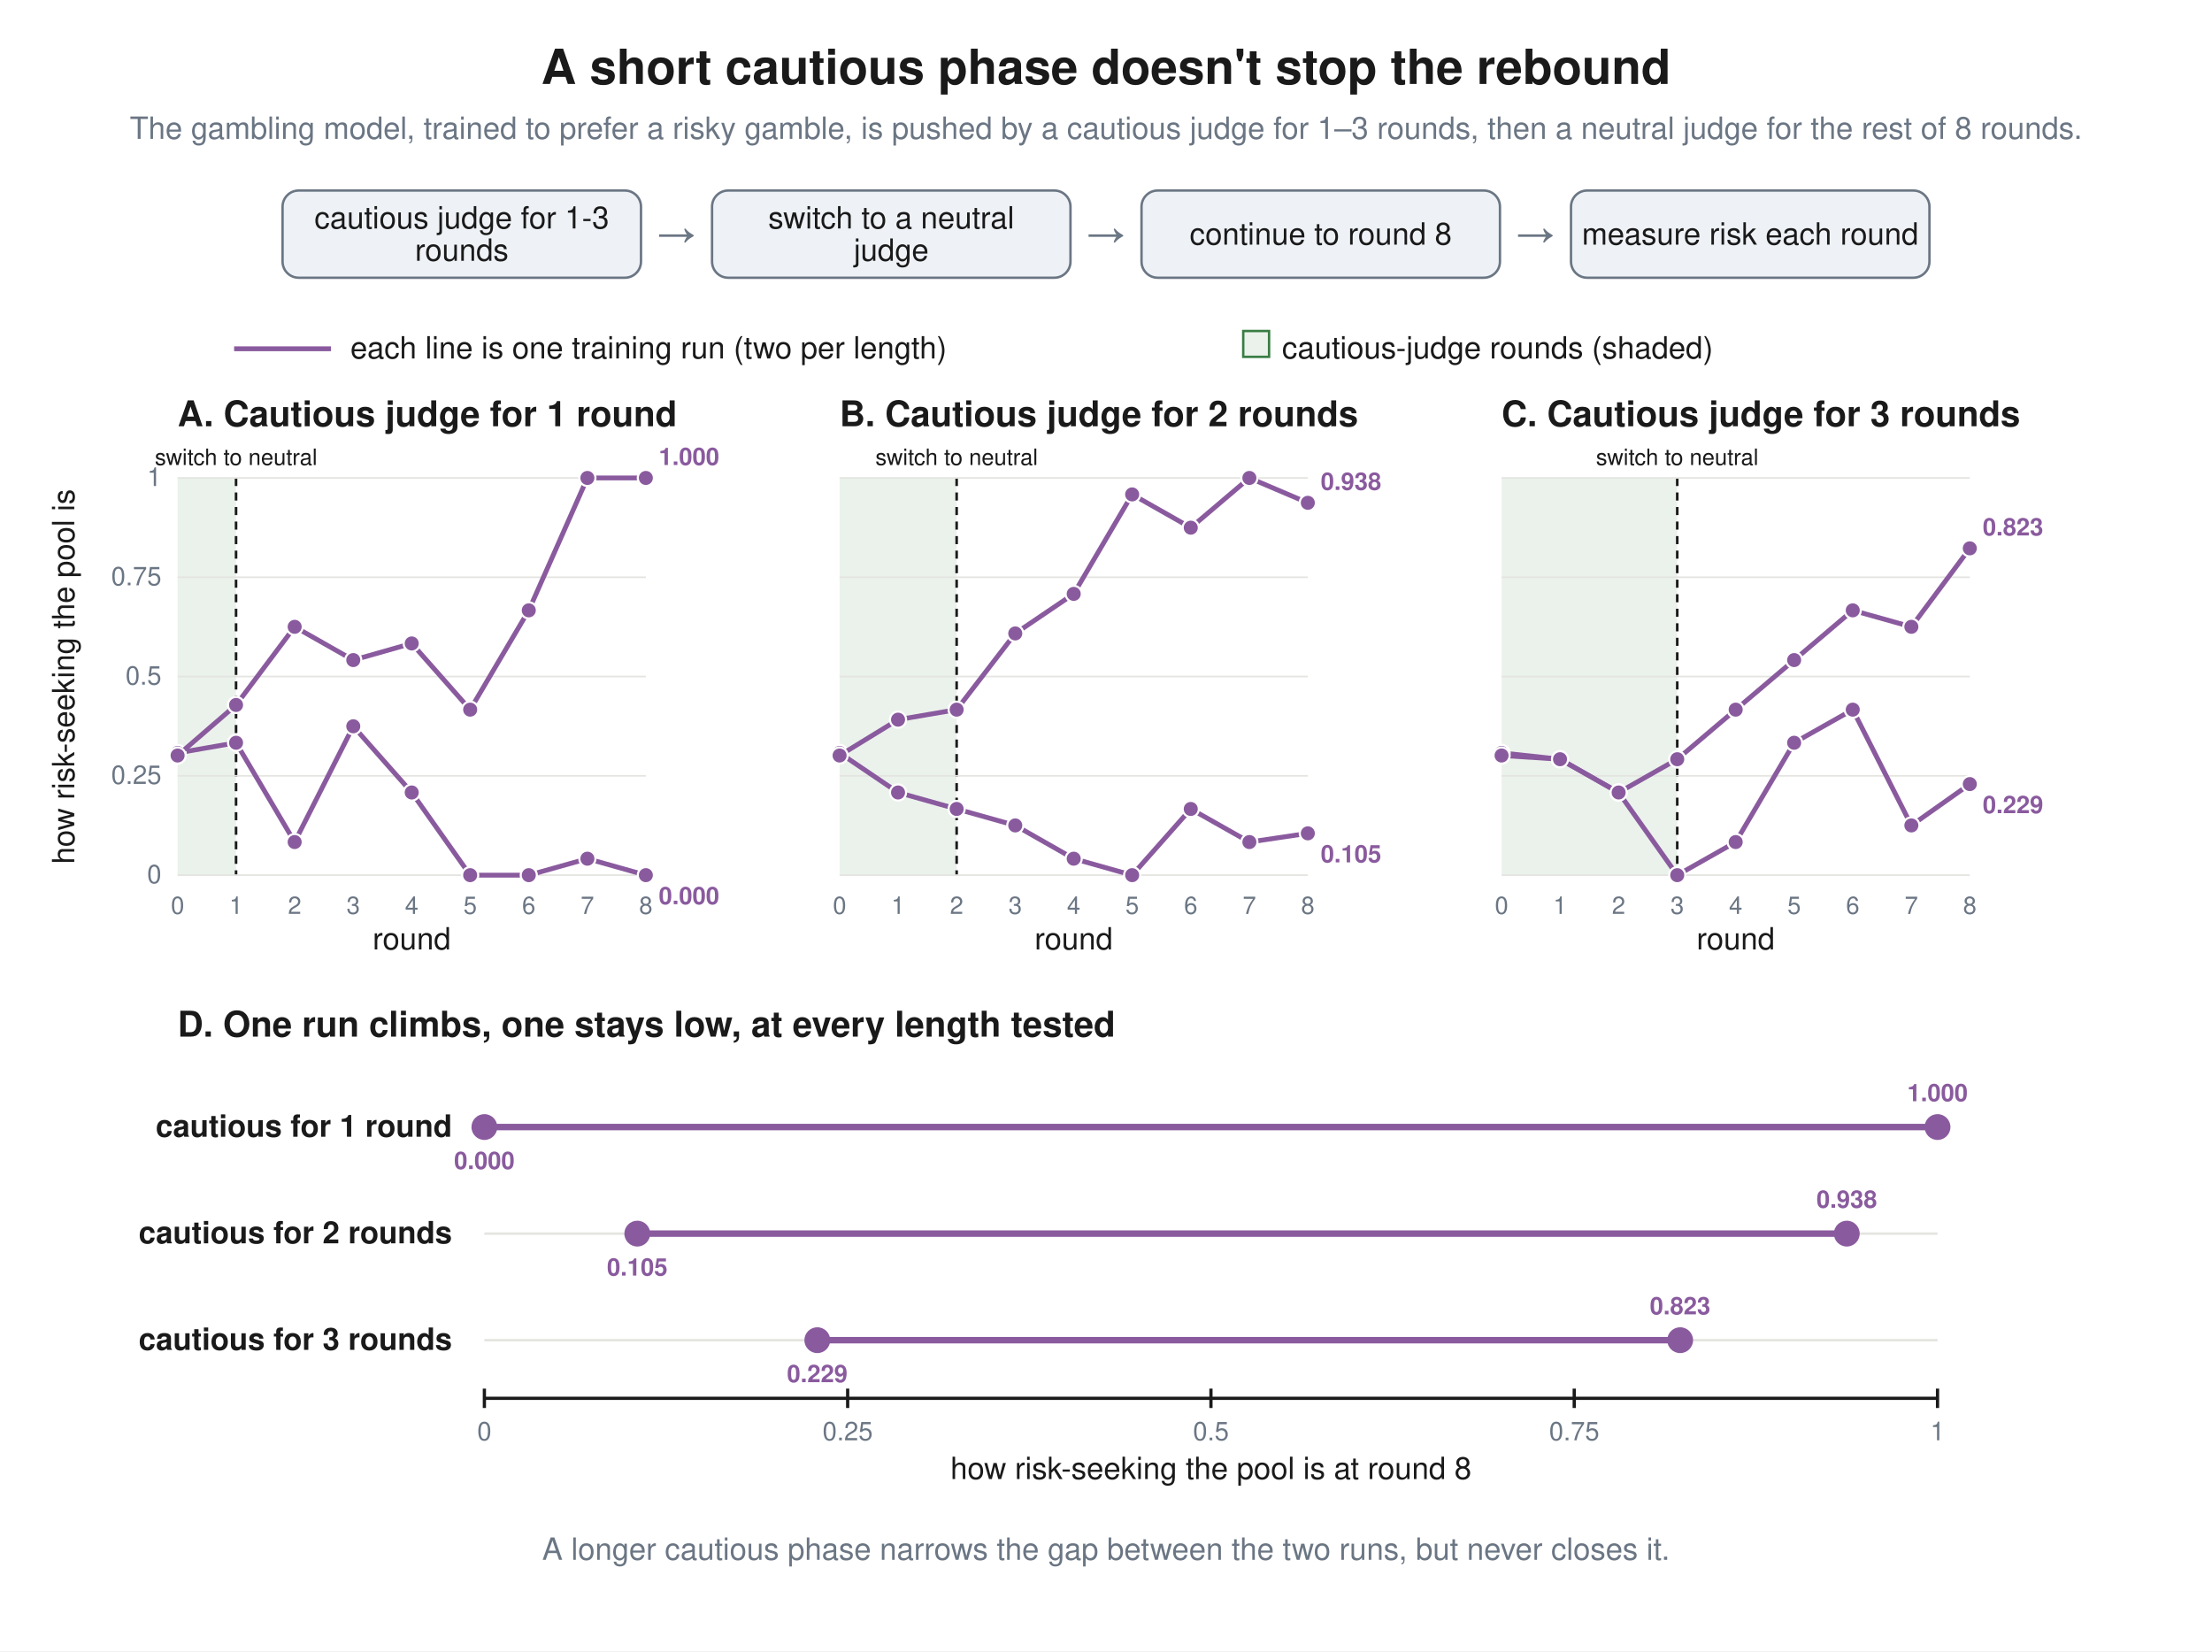
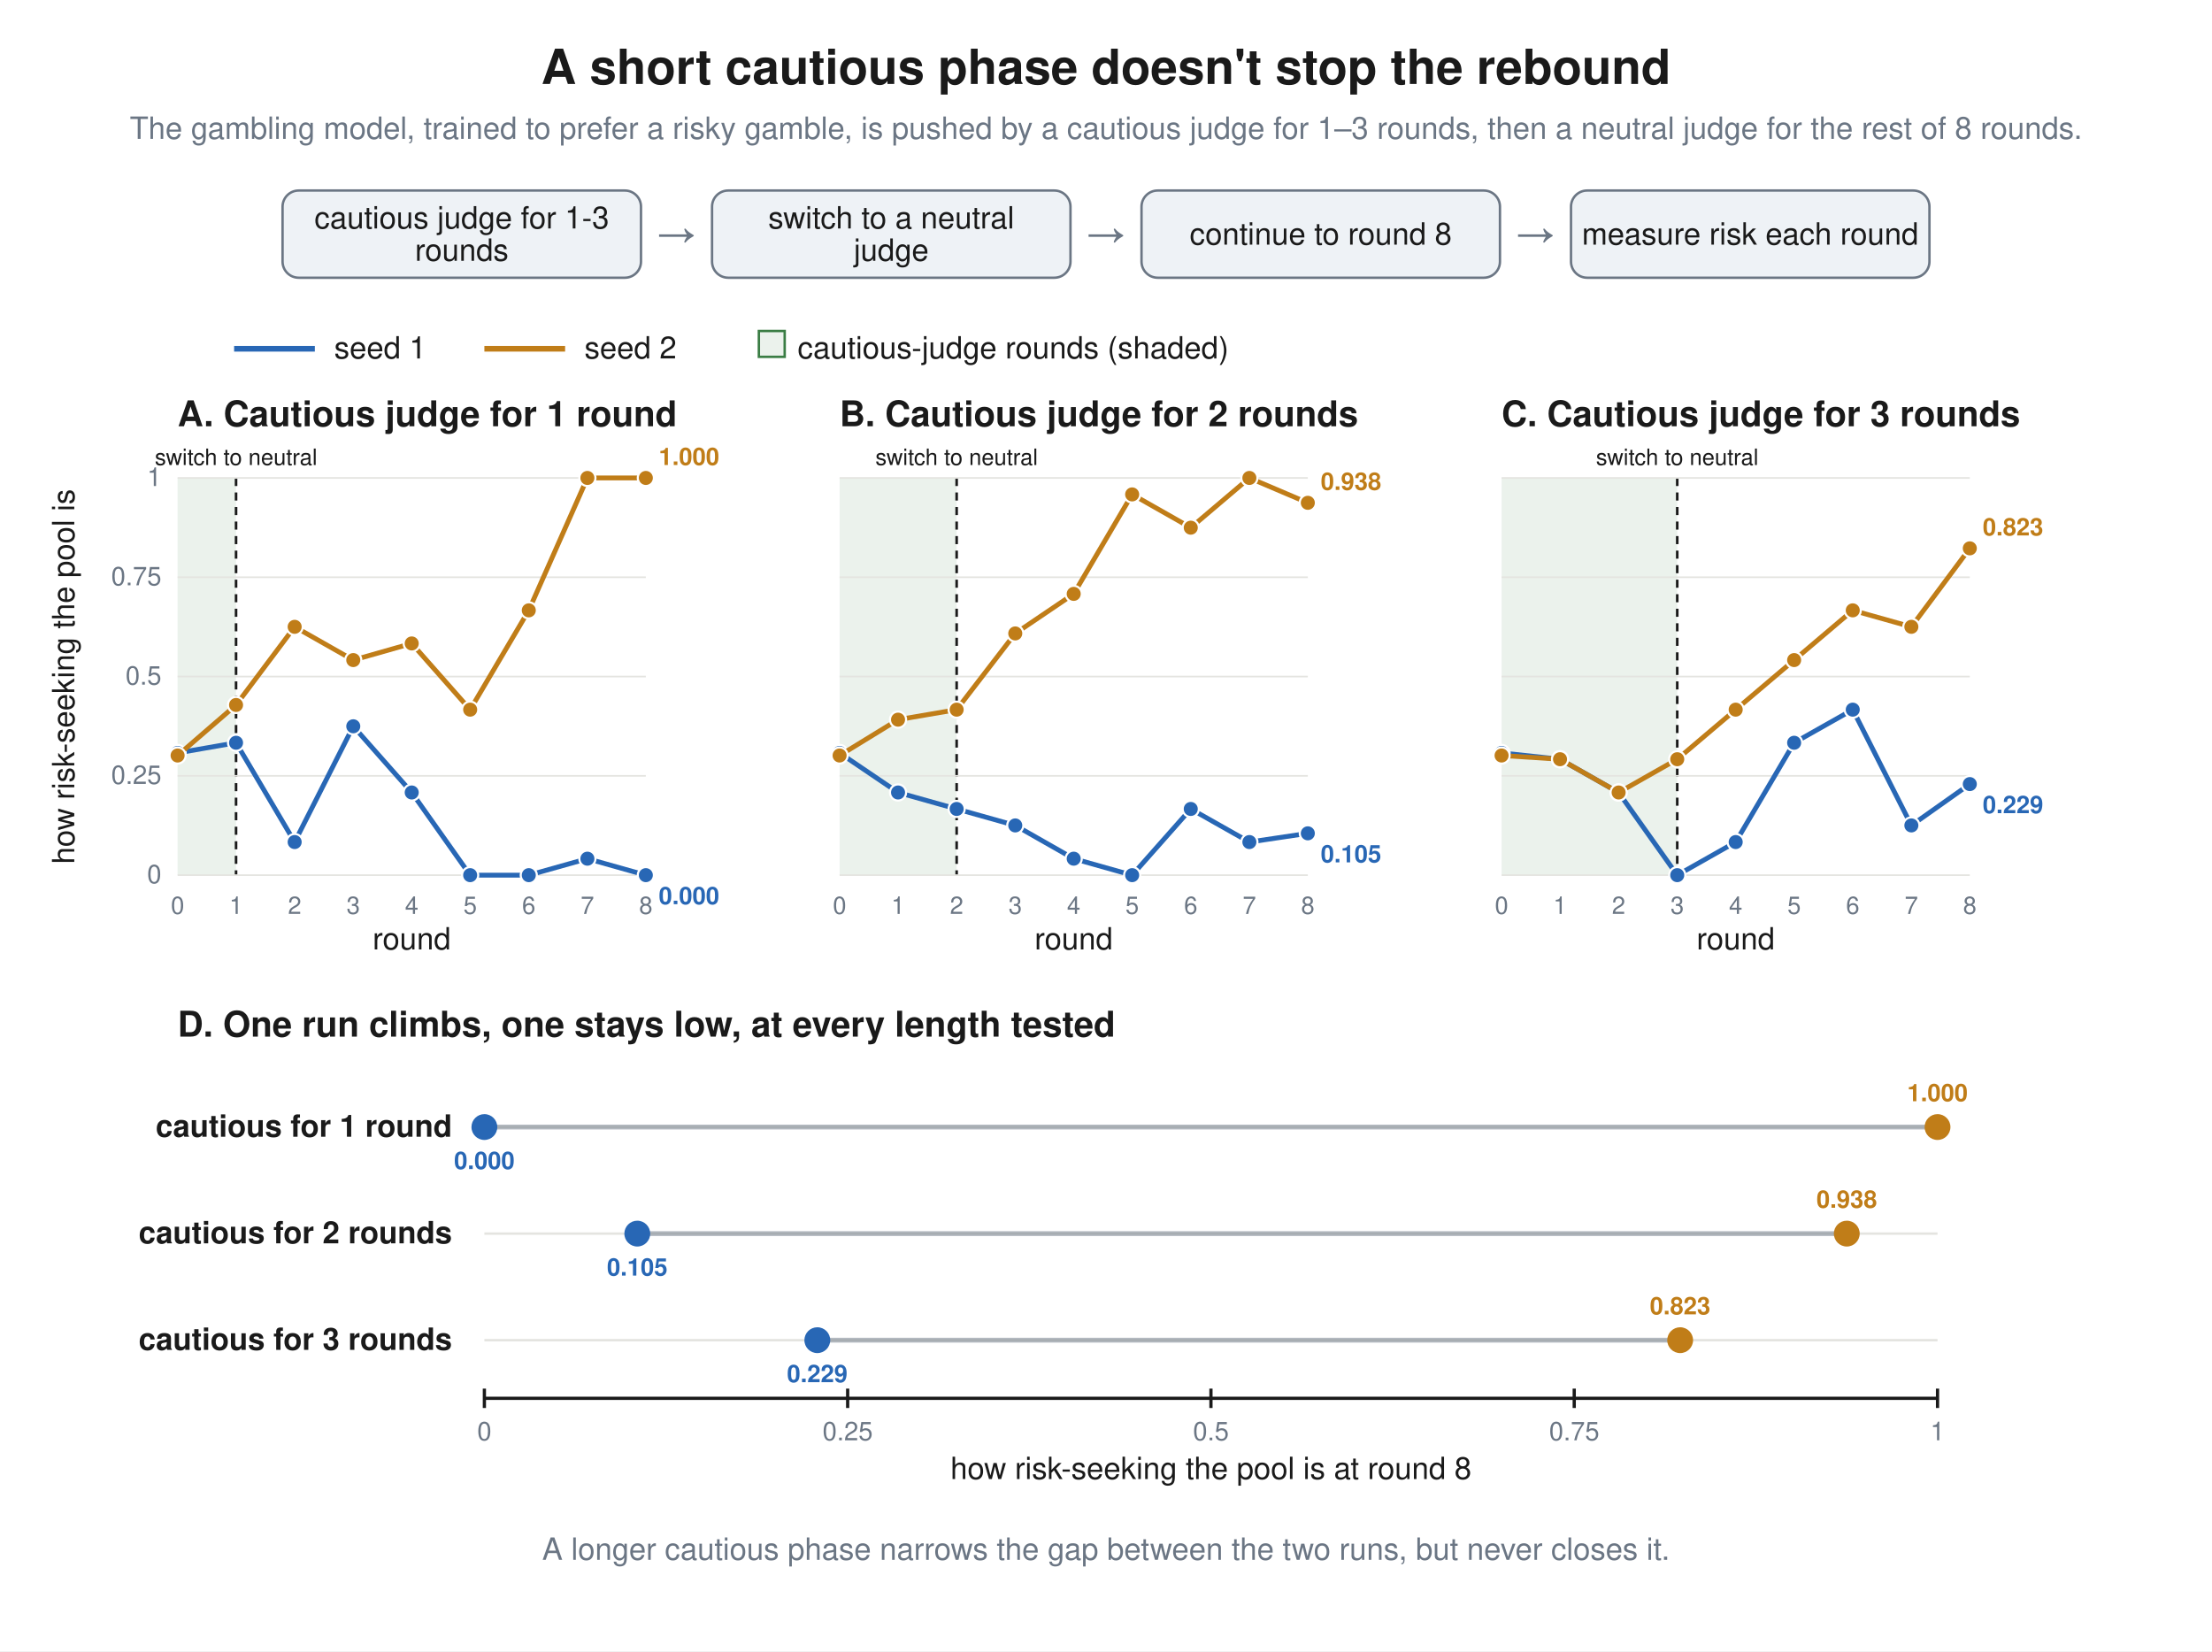
<svg xmlns="http://www.w3.org/2000/svg" viewBox="0 0 1370 1022.6" font-family="Helvetica, Arial, sans-serif">
  <rect width="1370" height="1022.6" fill="white" />
  <text x="685.0" y="52" text-anchor="middle" font-family="Helvetica, Arial, sans-serif" font-size="30" font-weight="bold" fill="#1a1a1a">A short cautious phase doesn't stop the rebound</text>
  <text x="685.0" y="86" text-anchor="middle" font-family="Helvetica, Arial, sans-serif" font-size="19" font-weight="normal" fill="#6b7684">The gambling model, trained to prefer a risky gamble, is pushed by a cautious judge for 1–3 rounds, then a neutral judge for the rest of 8 rounds.</text>
  <rect x="175.0" y="118" width="222" height="54" rx="10" fill="#eef2f6" stroke="#6b7684" stroke-width="1.5" />
  <text x="286.0" y="141.5" text-anchor="middle" font-family="Helvetica, Arial, sans-serif" font-size="19" font-weight="normal" fill="#1a1a1a">cautious judge for 1-3</text>
  <text x="286.0" y="161.5" text-anchor="middle" font-family="Helvetica, Arial, sans-serif" font-size="19" font-weight="normal" fill="#1a1a1a">rounds</text>
  <text x="419.0" y="154.0" text-anchor="middle" font-size="26" fill="#6b7684" font-family="Helvetica, Arial, sans-serif">→</text>
  <rect x="441.0" y="118" width="222" height="54" rx="10" fill="#eef2f6" stroke="#6b7684" stroke-width="1.5" />
  <text x="552.0" y="141.5" text-anchor="middle" font-family="Helvetica, Arial, sans-serif" font-size="19" font-weight="normal" fill="#1a1a1a">switch to a neutral</text>
  <text x="552.0" y="161.5" text-anchor="middle" font-family="Helvetica, Arial, sans-serif" font-size="19" font-weight="normal" fill="#1a1a1a">judge</text>
  <text x="685.0" y="154.0" text-anchor="middle" font-size="26" fill="#6b7684" font-family="Helvetica, Arial, sans-serif">→</text>
  <rect x="707.0" y="118" width="222" height="54" rx="10" fill="#eef2f6" stroke="#6b7684" stroke-width="1.5" />
  <text x="818.0" y="151.5" text-anchor="middle" font-family="Helvetica, Arial, sans-serif" font-size="19" font-weight="normal" fill="#1a1a1a">continue to round 8</text>
  <text x="951.0" y="154.0" text-anchor="middle" font-size="26" fill="#6b7684" font-family="Helvetica, Arial, sans-serif">→</text>
  <rect x="973.0" y="118" width="222" height="54" rx="10" fill="#eef2f6" stroke="#6b7684" stroke-width="1.5" />
  <text x="1084.0" y="151.5" text-anchor="middle" font-family="Helvetica, Arial, sans-serif" font-size="19" font-weight="normal" fill="#1a1a1a">measure risk each round</text>
-   <line x1="145" y1="216" x2="205" y2="216" stroke="#8a5a9e" stroke-width="3" />
-   <text x="217" y="222" font-size="19" fill="#1a1a1a" font-family="Helvetica, Arial, sans-serif">each line is one training run (two per length)</text>
-   <rect x="770" y="205" width="16" height="16" fill="#3a7d44" fill-opacity="0.10" stroke="#3a7d44" stroke-width="1.5" />
-   <text x="794" y="222" font-size="19" fill="#1a1a1a" font-family="Helvetica, Arial, sans-serif">cautious-judge rounds (shaded)</text>
+   <line x1="145" y1="216" x2="195" y2="216" stroke="#2867b5" stroke-width="3.5" />
+   <text x="207" y="222" font-size="19" fill="#1a1a1a" font-family="Helvetica, Arial, sans-serif">seed 1</text>
+   <line x1="300" y1="216" x2="350" y2="216" stroke="#c07d18" stroke-width="3.5" />
+   <text x="362" y="222" font-size="19" fill="#1a1a1a" font-family="Helvetica, Arial, sans-serif">seed 2</text>
+   <rect x="470" y="205" width="16" height="16" fill="#3a7d44" fill-opacity="0.10" stroke="#3a7d44" stroke-width="1.5" />
+   <text x="494" y="222" font-size="19" fill="#1a1a1a" font-family="Helvetica, Arial, sans-serif">cautious-judge rounds (shaded)</text>
  <text x="110" y="264" font-size="22" font-weight="bold" fill="#1a1a1a" font-family="Helvetica, Arial, sans-serif">A. Cautious judge for 1 round</text>
  <rect x="110.0" y="296" width="36.2" height="246" fill="#3a7d44" fill-opacity="0.10" />
  <line x1="146.2" y1="296" x2="146.2" y2="542" stroke="#1a1a1a" stroke-width="1.6" stroke-dasharray="5 4" />
  <text x="146.2" y="288" text-anchor="middle" font-size="14" fill="#1a1a1a" font-family="Helvetica, Arial, sans-serif">switch to neutral</text>
  <line x1="110" y1="542.0" x2="400" y2="542.0" stroke="#e4e4e0" stroke-width="1" />
  <text x="100" y="547.0" text-anchor="end" font-size="16" fill="#6b7684" font-family="Helvetica, Arial, sans-serif">0</text>
  <line x1="110" y1="480.5" x2="400" y2="480.5" stroke="#e4e4e0" stroke-width="1" />
  <text x="100" y="485.5" text-anchor="end" font-size="16" fill="#6b7684" font-family="Helvetica, Arial, sans-serif">0.25</text>
  <line x1="110" y1="419.0" x2="400" y2="419.0" stroke="#e4e4e0" stroke-width="1" />
  <text x="100" y="424.0" text-anchor="end" font-size="16" fill="#6b7684" font-family="Helvetica, Arial, sans-serif">0.5</text>
  <line x1="110" y1="357.5" x2="400" y2="357.5" stroke="#e4e4e0" stroke-width="1" />
  <text x="100" y="362.5" text-anchor="end" font-size="16" fill="#6b7684" font-family="Helvetica, Arial, sans-serif">0.75</text>
  <line x1="110" y1="296.0" x2="400" y2="296.0" stroke="#e4e4e0" stroke-width="1" />
  <text x="100" y="301.0" text-anchor="end" font-size="16" fill="#6b7684" font-family="Helvetica, Arial, sans-serif">1</text>
  <text x="110.0" y="566" text-anchor="middle" font-size="15" fill="#6b7684" font-family="Helvetica, Arial, sans-serif">0</text>
  <text x="146.2" y="566" text-anchor="middle" font-size="15" fill="#6b7684" font-family="Helvetica, Arial, sans-serif">1</text>
  <text x="182.5" y="566" text-anchor="middle" font-size="15" fill="#6b7684" font-family="Helvetica, Arial, sans-serif">2</text>
  <text x="218.8" y="566" text-anchor="middle" font-size="15" fill="#6b7684" font-family="Helvetica, Arial, sans-serif">3</text>
  <text x="255.0" y="566" text-anchor="middle" font-size="15" fill="#6b7684" font-family="Helvetica, Arial, sans-serif">4</text>
  <text x="291.2" y="566" text-anchor="middle" font-size="15" fill="#6b7684" font-family="Helvetica, Arial, sans-serif">5</text>
  <text x="327.5" y="566" text-anchor="middle" font-size="15" fill="#6b7684" font-family="Helvetica, Arial, sans-serif">6</text>
  <text x="363.8" y="566" text-anchor="middle" font-size="15" fill="#6b7684" font-family="Helvetica, Arial, sans-serif">7</text>
  <text x="400.0" y="566" text-anchor="middle" font-size="15" fill="#6b7684" font-family="Helvetica, Arial, sans-serif">8</text>
  <text x="255.0" y="588" text-anchor="middle" font-size="19" fill="#1a1a1a" font-family="Helvetica, Arial, sans-serif">round</text>
  <text x="46" y="419.0" font-size="19" fill="#1a1a1a" font-family="Helvetica, Arial, sans-serif" transform="rotate(-90 46 419.0)" text-anchor="middle">how risk-seeking the pool is</text>
-   <polyline points="110.0,466.3 146.2,460.0 182.5,521.5 218.8,449.8 255.0,490.8 291.2,542.0 327.5,542.0 363.8,531.8 400.0,542.0" fill="none" stroke="#8a5a9e" stroke-width="3" />
-   <circle cx="110.0" cy="466.3" r="5" fill="#8a5a9e" stroke="white" stroke-width="1.3" />
-   <circle cx="146.2" cy="460.0" r="5" fill="#8a5a9e" stroke="white" stroke-width="1.3" />
-   <circle cx="182.5" cy="521.5" r="5" fill="#8a5a9e" stroke="white" stroke-width="1.3" />
-   <circle cx="218.8" cy="449.8" r="5" fill="#8a5a9e" stroke="white" stroke-width="1.3" />
-   <circle cx="255.0" cy="490.8" r="5" fill="#8a5a9e" stroke="white" stroke-width="1.3" />
-   <circle cx="291.2" cy="542.0" r="5" fill="#8a5a9e" stroke="white" stroke-width="1.3" />
-   <circle cx="327.5" cy="542.0" r="5" fill="#8a5a9e" stroke="white" stroke-width="1.3" />
-   <circle cx="363.8" cy="531.8" r="5" fill="#8a5a9e" stroke="white" stroke-width="1.3" />
-   <circle cx="400.0" cy="542.0" r="5" fill="#8a5a9e" stroke="white" stroke-width="1.3" />
-   <polyline points="110.0,467.9 146.2,436.6 182.5,388.2 218.8,408.8 255.0,398.5 291.2,439.5 327.5,378.0 363.8,296.0 400.0,296.0" fill="none" stroke="#8a5a9e" stroke-width="3" />
-   <circle cx="110.0" cy="467.9" r="5" fill="#8a5a9e" stroke="white" stroke-width="1.3" />
-   <circle cx="146.2" cy="436.6" r="5" fill="#8a5a9e" stroke="white" stroke-width="1.3" />
-   <circle cx="182.5" cy="388.2" r="5" fill="#8a5a9e" stroke="white" stroke-width="1.3" />
-   <circle cx="218.8" cy="408.8" r="5" fill="#8a5a9e" stroke="white" stroke-width="1.3" />
-   <circle cx="255.0" cy="398.5" r="5" fill="#8a5a9e" stroke="white" stroke-width="1.3" />
-   <circle cx="291.2" cy="439.5" r="5" fill="#8a5a9e" stroke="white" stroke-width="1.3" />
-   <circle cx="327.5" cy="378.0" r="5" fill="#8a5a9e" stroke="white" stroke-width="1.3" />
-   <circle cx="363.8" cy="296.0" r="5" fill="#8a5a9e" stroke="white" stroke-width="1.3" />
-   <circle cx="400.0" cy="296.0" r="5" fill="#8a5a9e" stroke="white" stroke-width="1.3" />
-   <text x="408.0" y="288.0" font-size="15" font-weight="bold" fill="#8a5a9e" font-family="Helvetica, Arial, sans-serif">1.000</text>
-   <text x="408.0" y="560.0" font-size="15" font-weight="bold" fill="#8a5a9e" font-family="Helvetica, Arial, sans-serif">0.000</text>
+   <polyline points="110.0,466.3 146.2,460.0 182.5,521.5 218.8,449.8 255.0,490.8 291.2,542.0 327.5,542.0 363.8,531.8 400.0,542.0" fill="none" stroke="#2867b5" stroke-width="3" />
+   <circle cx="110.0" cy="466.3" r="5" fill="#2867b5" stroke="white" stroke-width="1.3" />
+   <circle cx="146.2" cy="460.0" r="5" fill="#2867b5" stroke="white" stroke-width="1.3" />
+   <circle cx="182.5" cy="521.5" r="5" fill="#2867b5" stroke="white" stroke-width="1.3" />
+   <circle cx="218.8" cy="449.8" r="5" fill="#2867b5" stroke="white" stroke-width="1.3" />
+   <circle cx="255.0" cy="490.8" r="5" fill="#2867b5" stroke="white" stroke-width="1.3" />
+   <circle cx="291.2" cy="542.0" r="5" fill="#2867b5" stroke="white" stroke-width="1.3" />
+   <circle cx="327.5" cy="542.0" r="5" fill="#2867b5" stroke="white" stroke-width="1.3" />
+   <circle cx="363.8" cy="531.8" r="5" fill="#2867b5" stroke="white" stroke-width="1.3" />
+   <circle cx="400.0" cy="542.0" r="5" fill="#2867b5" stroke="white" stroke-width="1.3" />
+   <polyline points="110.0,467.9 146.2,436.6 182.5,388.2 218.8,408.8 255.0,398.5 291.2,439.5 327.5,378.0 363.8,296.0 400.0,296.0" fill="none" stroke="#c07d18" stroke-width="3" />
+   <circle cx="110.0" cy="467.9" r="5" fill="#c07d18" stroke="white" stroke-width="1.3" />
+   <circle cx="146.2" cy="436.6" r="5" fill="#c07d18" stroke="white" stroke-width="1.3" />
+   <circle cx="182.5" cy="388.2" r="5" fill="#c07d18" stroke="white" stroke-width="1.3" />
+   <circle cx="218.8" cy="408.8" r="5" fill="#c07d18" stroke="white" stroke-width="1.3" />
+   <circle cx="255.0" cy="398.5" r="5" fill="#c07d18" stroke="white" stroke-width="1.3" />
+   <circle cx="291.2" cy="439.5" r="5" fill="#c07d18" stroke="white" stroke-width="1.3" />
+   <circle cx="327.5" cy="378.0" r="5" fill="#c07d18" stroke="white" stroke-width="1.3" />
+   <circle cx="363.8" cy="296.0" r="5" fill="#c07d18" stroke="white" stroke-width="1.3" />
+   <circle cx="400.0" cy="296.0" r="5" fill="#c07d18" stroke="white" stroke-width="1.3" />
+   <text x="408.0" y="288.0" font-size="15" font-weight="bold" fill="#c07d18" font-family="Helvetica, Arial, sans-serif">1.000</text>
+   <text x="408.0" y="560.0" font-size="15" font-weight="bold" fill="#2867b5" font-family="Helvetica, Arial, sans-serif">0.000</text>
  <text x="520" y="264" font-size="22" font-weight="bold" fill="#1a1a1a" font-family="Helvetica, Arial, sans-serif">B. Cautious judge for 2 rounds</text>
  <rect x="520.0" y="296" width="72.5" height="246" fill="#3a7d44" fill-opacity="0.10" />
  <line x1="592.5" y1="296" x2="592.5" y2="542" stroke="#1a1a1a" stroke-width="1.6" stroke-dasharray="5 4" />
  <text x="592.5" y="288" text-anchor="middle" font-size="14" fill="#1a1a1a" font-family="Helvetica, Arial, sans-serif">switch to neutral</text>
  <line x1="520" y1="542.0" x2="810" y2="542.0" stroke="#e4e4e0" stroke-width="1" />
  <line x1="520" y1="480.5" x2="810" y2="480.5" stroke="#e4e4e0" stroke-width="1" />
  <line x1="520" y1="419.0" x2="810" y2="419.0" stroke="#e4e4e0" stroke-width="1" />
  <line x1="520" y1="357.5" x2="810" y2="357.5" stroke="#e4e4e0" stroke-width="1" />
  <line x1="520" y1="296.0" x2="810" y2="296.0" stroke="#e4e4e0" stroke-width="1" />
  <text x="520.0" y="566" text-anchor="middle" font-size="15" fill="#6b7684" font-family="Helvetica, Arial, sans-serif">0</text>
  <text x="556.2" y="566" text-anchor="middle" font-size="15" fill="#6b7684" font-family="Helvetica, Arial, sans-serif">1</text>
  <text x="592.5" y="566" text-anchor="middle" font-size="15" fill="#6b7684" font-family="Helvetica, Arial, sans-serif">2</text>
  <text x="628.8" y="566" text-anchor="middle" font-size="15" fill="#6b7684" font-family="Helvetica, Arial, sans-serif">3</text>
  <text x="665.0" y="566" text-anchor="middle" font-size="15" fill="#6b7684" font-family="Helvetica, Arial, sans-serif">4</text>
  <text x="701.2" y="566" text-anchor="middle" font-size="15" fill="#6b7684" font-family="Helvetica, Arial, sans-serif">5</text>
  <text x="737.5" y="566" text-anchor="middle" font-size="15" fill="#6b7684" font-family="Helvetica, Arial, sans-serif">6</text>
  <text x="773.8" y="566" text-anchor="middle" font-size="15" fill="#6b7684" font-family="Helvetica, Arial, sans-serif">7</text>
  <text x="810.0" y="566" text-anchor="middle" font-size="15" fill="#6b7684" font-family="Helvetica, Arial, sans-serif">8</text>
  <text x="665.0" y="588" text-anchor="middle" font-size="19" fill="#1a1a1a" font-family="Helvetica, Arial, sans-serif">round</text>
-   <polyline points="520.0,466.3 556.2,490.8 592.5,501.0 628.8,511.2 665.0,531.8 701.2,542.0 737.5,501.0 773.8,521.5 810.0,516.1" fill="none" stroke="#8a5a9e" stroke-width="3" />
-   <circle cx="520.0" cy="466.3" r="5" fill="#8a5a9e" stroke="white" stroke-width="1.3" />
-   <circle cx="556.2" cy="490.8" r="5" fill="#8a5a9e" stroke="white" stroke-width="1.3" />
-   <circle cx="592.5" cy="501.0" r="5" fill="#8a5a9e" stroke="white" stroke-width="1.3" />
-   <circle cx="628.8" cy="511.2" r="5" fill="#8a5a9e" stroke="white" stroke-width="1.3" />
-   <circle cx="665.0" cy="531.8" r="5" fill="#8a5a9e" stroke="white" stroke-width="1.3" />
-   <circle cx="701.2" cy="542.0" r="5" fill="#8a5a9e" stroke="white" stroke-width="1.3" />
-   <circle cx="737.5" cy="501.0" r="5" fill="#8a5a9e" stroke="white" stroke-width="1.3" />
-   <circle cx="773.8" cy="521.5" r="5" fill="#8a5a9e" stroke="white" stroke-width="1.3" />
-   <circle cx="810.0" cy="516.1" r="5" fill="#8a5a9e" stroke="white" stroke-width="1.3" />
-   <polyline points="520.0,467.9 556.2,445.7 592.5,439.5 628.8,392.3 665.0,367.8 701.2,306.2 737.5,326.8 773.8,296.0 810.0,311.4" fill="none" stroke="#8a5a9e" stroke-width="3" />
-   <circle cx="520.0" cy="467.9" r="5" fill="#8a5a9e" stroke="white" stroke-width="1.3" />
-   <circle cx="556.2" cy="445.7" r="5" fill="#8a5a9e" stroke="white" stroke-width="1.3" />
-   <circle cx="592.5" cy="439.5" r="5" fill="#8a5a9e" stroke="white" stroke-width="1.3" />
-   <circle cx="628.8" cy="392.3" r="5" fill="#8a5a9e" stroke="white" stroke-width="1.3" />
-   <circle cx="665.0" cy="367.8" r="5" fill="#8a5a9e" stroke="white" stroke-width="1.3" />
-   <circle cx="701.2" cy="306.2" r="5" fill="#8a5a9e" stroke="white" stroke-width="1.3" />
-   <circle cx="737.5" cy="326.8" r="5" fill="#8a5a9e" stroke="white" stroke-width="1.3" />
-   <circle cx="773.8" cy="296.0" r="5" fill="#8a5a9e" stroke="white" stroke-width="1.3" />
-   <circle cx="810.0" cy="311.4" r="5" fill="#8a5a9e" stroke="white" stroke-width="1.3" />
-   <text x="818.0" y="303.4" font-size="15" font-weight="bold" fill="#8a5a9e" font-family="Helvetica, Arial, sans-serif">0.938</text>
-   <text x="818.0" y="534.1" font-size="15" font-weight="bold" fill="#8a5a9e" font-family="Helvetica, Arial, sans-serif">0.105</text>
+   <polyline points="520.0,466.3 556.2,490.8 592.5,501.0 628.8,511.2 665.0,531.8 701.2,542.0 737.5,501.0 773.8,521.5 810.0,516.1" fill="none" stroke="#2867b5" stroke-width="3" />
+   <circle cx="520.0" cy="466.3" r="5" fill="#2867b5" stroke="white" stroke-width="1.3" />
+   <circle cx="556.2" cy="490.8" r="5" fill="#2867b5" stroke="white" stroke-width="1.3" />
+   <circle cx="592.5" cy="501.0" r="5" fill="#2867b5" stroke="white" stroke-width="1.3" />
+   <circle cx="628.8" cy="511.2" r="5" fill="#2867b5" stroke="white" stroke-width="1.3" />
+   <circle cx="665.0" cy="531.8" r="5" fill="#2867b5" stroke="white" stroke-width="1.3" />
+   <circle cx="701.2" cy="542.0" r="5" fill="#2867b5" stroke="white" stroke-width="1.3" />
+   <circle cx="737.5" cy="501.0" r="5" fill="#2867b5" stroke="white" stroke-width="1.3" />
+   <circle cx="773.8" cy="521.5" r="5" fill="#2867b5" stroke="white" stroke-width="1.3" />
+   <circle cx="810.0" cy="516.1" r="5" fill="#2867b5" stroke="white" stroke-width="1.3" />
+   <polyline points="520.0,467.9 556.2,445.7 592.5,439.5 628.8,392.3 665.0,367.8 701.2,306.2 737.5,326.8 773.8,296.0 810.0,311.4" fill="none" stroke="#c07d18" stroke-width="3" />
+   <circle cx="520.0" cy="467.9" r="5" fill="#c07d18" stroke="white" stroke-width="1.3" />
+   <circle cx="556.2" cy="445.7" r="5" fill="#c07d18" stroke="white" stroke-width="1.3" />
+   <circle cx="592.5" cy="439.5" r="5" fill="#c07d18" stroke="white" stroke-width="1.3" />
+   <circle cx="628.8" cy="392.3" r="5" fill="#c07d18" stroke="white" stroke-width="1.3" />
+   <circle cx="665.0" cy="367.8" r="5" fill="#c07d18" stroke="white" stroke-width="1.3" />
+   <circle cx="701.2" cy="306.2" r="5" fill="#c07d18" stroke="white" stroke-width="1.3" />
+   <circle cx="737.5" cy="326.8" r="5" fill="#c07d18" stroke="white" stroke-width="1.3" />
+   <circle cx="773.8" cy="296.0" r="5" fill="#c07d18" stroke="white" stroke-width="1.3" />
+   <circle cx="810.0" cy="311.4" r="5" fill="#c07d18" stroke="white" stroke-width="1.3" />
+   <text x="818.0" y="303.4" font-size="15" font-weight="bold" fill="#c07d18" font-family="Helvetica, Arial, sans-serif">0.938</text>
+   <text x="818.0" y="534.1" font-size="15" font-weight="bold" fill="#2867b5" font-family="Helvetica, Arial, sans-serif">0.105</text>
  <text x="930" y="264" font-size="22" font-weight="bold" fill="#1a1a1a" font-family="Helvetica, Arial, sans-serif">C. Cautious judge for 3 rounds</text>
  <rect x="930.0" y="296" width="108.8" height="246" fill="#3a7d44" fill-opacity="0.10" />
  <line x1="1038.8" y1="296" x2="1038.8" y2="542" stroke="#1a1a1a" stroke-width="1.6" stroke-dasharray="5 4" />
  <text x="1038.8" y="288" text-anchor="middle" font-size="14" fill="#1a1a1a" font-family="Helvetica, Arial, sans-serif">switch to neutral</text>
  <line x1="930" y1="542.0" x2="1220" y2="542.0" stroke="#e4e4e0" stroke-width="1" />
  <line x1="930" y1="480.5" x2="1220" y2="480.5" stroke="#e4e4e0" stroke-width="1" />
  <line x1="930" y1="419.0" x2="1220" y2="419.0" stroke="#e4e4e0" stroke-width="1" />
  <line x1="930" y1="357.5" x2="1220" y2="357.5" stroke="#e4e4e0" stroke-width="1" />
  <line x1="930" y1="296.0" x2="1220" y2="296.0" stroke="#e4e4e0" stroke-width="1" />
  <text x="930.0" y="566" text-anchor="middle" font-size="15" fill="#6b7684" font-family="Helvetica, Arial, sans-serif">0</text>
  <text x="966.2" y="566" text-anchor="middle" font-size="15" fill="#6b7684" font-family="Helvetica, Arial, sans-serif">1</text>
  <text x="1002.5" y="566" text-anchor="middle" font-size="15" fill="#6b7684" font-family="Helvetica, Arial, sans-serif">2</text>
  <text x="1038.8" y="566" text-anchor="middle" font-size="15" fill="#6b7684" font-family="Helvetica, Arial, sans-serif">3</text>
  <text x="1075.0" y="566" text-anchor="middle" font-size="15" fill="#6b7684" font-family="Helvetica, Arial, sans-serif">4</text>
  <text x="1111.2" y="566" text-anchor="middle" font-size="15" fill="#6b7684" font-family="Helvetica, Arial, sans-serif">5</text>
  <text x="1147.5" y="566" text-anchor="middle" font-size="15" fill="#6b7684" font-family="Helvetica, Arial, sans-serif">6</text>
  <text x="1183.8" y="566" text-anchor="middle" font-size="15" fill="#6b7684" font-family="Helvetica, Arial, sans-serif">7</text>
  <text x="1220.0" y="566" text-anchor="middle" font-size="15" fill="#6b7684" font-family="Helvetica, Arial, sans-serif">8</text>
  <text x="1075.0" y="588" text-anchor="middle" font-size="19" fill="#1a1a1a" font-family="Helvetica, Arial, sans-serif">round</text>
-   <polyline points="930.0,466.3 966.2,470.2 1002.5,490.8 1038.8,542.0 1075.0,521.5 1111.2,460.0 1147.5,439.5 1183.8,511.2 1220.0,485.6" fill="none" stroke="#8a5a9e" stroke-width="3" />
-   <circle cx="930.0" cy="466.3" r="5" fill="#8a5a9e" stroke="white" stroke-width="1.3" />
-   <circle cx="966.2" cy="470.2" r="5" fill="#8a5a9e" stroke="white" stroke-width="1.3" />
-   <circle cx="1002.5" cy="490.8" r="5" fill="#8a5a9e" stroke="white" stroke-width="1.3" />
-   <circle cx="1038.8" cy="542.0" r="5" fill="#8a5a9e" stroke="white" stroke-width="1.3" />
-   <circle cx="1075.0" cy="521.5" r="5" fill="#8a5a9e" stroke="white" stroke-width="1.3" />
-   <circle cx="1111.2" cy="460.0" r="5" fill="#8a5a9e" stroke="white" stroke-width="1.3" />
-   <circle cx="1147.5" cy="439.5" r="5" fill="#8a5a9e" stroke="white" stroke-width="1.3" />
-   <circle cx="1183.8" cy="511.2" r="5" fill="#8a5a9e" stroke="white" stroke-width="1.3" />
-   <circle cx="1220.0" cy="485.6" r="5" fill="#8a5a9e" stroke="white" stroke-width="1.3" />
-   <polyline points="930.0,467.9 966.2,470.2 1002.5,490.8 1038.8,470.2 1075.0,439.5 1111.2,408.8 1147.5,378.0 1183.8,388.2 1220.0,339.6" fill="none" stroke="#8a5a9e" stroke-width="3" />
-   <circle cx="930.0" cy="467.9" r="5" fill="#8a5a9e" stroke="white" stroke-width="1.3" />
-   <circle cx="966.2" cy="470.2" r="5" fill="#8a5a9e" stroke="white" stroke-width="1.3" />
-   <circle cx="1002.5" cy="490.8" r="5" fill="#8a5a9e" stroke="white" stroke-width="1.3" />
-   <circle cx="1038.8" cy="470.2" r="5" fill="#8a5a9e" stroke="white" stroke-width="1.3" />
-   <circle cx="1075.0" cy="439.5" r="5" fill="#8a5a9e" stroke="white" stroke-width="1.3" />
-   <circle cx="1111.2" cy="408.8" r="5" fill="#8a5a9e" stroke="white" stroke-width="1.3" />
-   <circle cx="1147.5" cy="378.0" r="5" fill="#8a5a9e" stroke="white" stroke-width="1.3" />
-   <circle cx="1183.8" cy="388.2" r="5" fill="#8a5a9e" stroke="white" stroke-width="1.3" />
-   <circle cx="1220.0" cy="339.6" r="5" fill="#8a5a9e" stroke="white" stroke-width="1.3" />
-   <text x="1228.0" y="331.6" font-size="15" font-weight="bold" fill="#8a5a9e" font-family="Helvetica, Arial, sans-serif">0.823</text>
-   <text x="1228.0" y="503.6" font-size="15" font-weight="bold" fill="#8a5a9e" font-family="Helvetica, Arial, sans-serif">0.229</text>
+   <polyline points="930.0,466.3 966.2,470.2 1002.5,490.8 1038.8,542.0 1075.0,521.5 1111.2,460.0 1147.5,439.5 1183.8,511.2 1220.0,485.6" fill="none" stroke="#2867b5" stroke-width="3" />
+   <circle cx="930.0" cy="466.3" r="5" fill="#2867b5" stroke="white" stroke-width="1.3" />
+   <circle cx="966.2" cy="470.2" r="5" fill="#2867b5" stroke="white" stroke-width="1.3" />
+   <circle cx="1002.5" cy="490.8" r="5" fill="#2867b5" stroke="white" stroke-width="1.3" />
+   <circle cx="1038.8" cy="542.0" r="5" fill="#2867b5" stroke="white" stroke-width="1.3" />
+   <circle cx="1075.0" cy="521.5" r="5" fill="#2867b5" stroke="white" stroke-width="1.3" />
+   <circle cx="1111.2" cy="460.0" r="5" fill="#2867b5" stroke="white" stroke-width="1.3" />
+   <circle cx="1147.5" cy="439.5" r="5" fill="#2867b5" stroke="white" stroke-width="1.3" />
+   <circle cx="1183.8" cy="511.2" r="5" fill="#2867b5" stroke="white" stroke-width="1.3" />
+   <circle cx="1220.0" cy="485.6" r="5" fill="#2867b5" stroke="white" stroke-width="1.3" />
+   <polyline points="930.0,467.9 966.2,470.2 1002.5,490.8 1038.8,470.2 1075.0,439.5 1111.2,408.8 1147.5,378.0 1183.8,388.2 1220.0,339.6" fill="none" stroke="#c07d18" stroke-width="3" />
+   <circle cx="930.0" cy="467.9" r="5" fill="#c07d18" stroke="white" stroke-width="1.3" />
+   <circle cx="966.2" cy="470.2" r="5" fill="#c07d18" stroke="white" stroke-width="1.3" />
+   <circle cx="1002.5" cy="490.8" r="5" fill="#c07d18" stroke="white" stroke-width="1.3" />
+   <circle cx="1038.8" cy="470.2" r="5" fill="#c07d18" stroke="white" stroke-width="1.3" />
+   <circle cx="1075.0" cy="439.5" r="5" fill="#c07d18" stroke="white" stroke-width="1.3" />
+   <circle cx="1111.2" cy="408.8" r="5" fill="#c07d18" stroke="white" stroke-width="1.3" />
+   <circle cx="1147.5" cy="378.0" r="5" fill="#c07d18" stroke="white" stroke-width="1.3" />
+   <circle cx="1183.8" cy="388.2" r="5" fill="#c07d18" stroke="white" stroke-width="1.3" />
+   <circle cx="1220.0" cy="339.6" r="5" fill="#c07d18" stroke="white" stroke-width="1.3" />
+   <text x="1228.0" y="331.6" font-size="15" font-weight="bold" fill="#c07d18" font-family="Helvetica, Arial, sans-serif">0.823</text>
+   <text x="1228.0" y="503.6" font-size="15" font-weight="bold" fill="#2867b5" font-family="Helvetica, Arial, sans-serif">0.229</text>
  <text x="110" y="642" font-size="22" font-weight="bold" fill="#1a1a1a" font-family="Helvetica, Arial, sans-serif">D. One run climbs, one stays low, at every length tested</text>
  <line x1="300.0" y1="698" x2="1200.0" y2="698" stroke="#e4e4e0" stroke-width="1.5" />
-   <line x1="300.0" y1="698" x2="1200.0" y2="698" stroke="#8a5a9e" stroke-width="4" />
-   <circle cx="300.0" cy="698" r="8" fill="#8a5a9e" />
-   <circle cx="1200.0" cy="698" r="8" fill="#8a5a9e" />
-   <text x="300.0" y="724" text-anchor="middle" font-size="15" font-weight="bold" fill="#8a5a9e" font-family="Helvetica, Arial, sans-serif">0.000</text>
-   <text x="1200.0" y="682" text-anchor="middle" font-size="15" font-weight="bold" fill="#8a5a9e" font-family="Helvetica, Arial, sans-serif">1.000</text>
+   <line x1="300.0" y1="698" x2="1200.0" y2="698" stroke="#6b7684" stroke-width="3" stroke-opacity="0.5" />
+   <circle cx="300.0" cy="698" r="8" fill="#2867b5" />
+   <circle cx="1200.0" cy="698" r="8" fill="#c07d18" />
+   <text x="300.0" y="724" text-anchor="middle" font-size="15" font-weight="bold" fill="#2867b5" font-family="Helvetica, Arial, sans-serif">0.000</text>
+   <text x="1200.0" y="682" text-anchor="middle" font-size="15" font-weight="bold" fill="#c07d18" font-family="Helvetica, Arial, sans-serif">1.000</text>
  <text x="280" y="704" text-anchor="end" font-size="19" font-weight="bold" fill="#1a1a1a" font-family="Helvetica, Arial, sans-serif">cautious for 1 round</text>
  <line x1="300.0" y1="764" x2="1200.0" y2="764" stroke="#e4e4e0" stroke-width="1.5" />
-   <line x1="394.7" y1="764" x2="1143.8" y2="764" stroke="#8a5a9e" stroke-width="4" />
-   <circle cx="394.7" cy="764" r="8" fill="#8a5a9e" />
-   <circle cx="1143.8" cy="764" r="8" fill="#8a5a9e" />
-   <text x="394.7" y="790" text-anchor="middle" font-size="15" font-weight="bold" fill="#8a5a9e" font-family="Helvetica, Arial, sans-serif">0.105</text>
-   <text x="1143.8" y="748" text-anchor="middle" font-size="15" font-weight="bold" fill="#8a5a9e" font-family="Helvetica, Arial, sans-serif">0.938</text>
+   <line x1="394.7" y1="764" x2="1143.8" y2="764" stroke="#6b7684" stroke-width="3" stroke-opacity="0.5" />
+   <circle cx="394.7" cy="764" r="8" fill="#2867b5" />
+   <circle cx="1143.8" cy="764" r="8" fill="#c07d18" />
+   <text x="394.7" y="790" text-anchor="middle" font-size="15" font-weight="bold" fill="#2867b5" font-family="Helvetica, Arial, sans-serif">0.105</text>
+   <text x="1143.8" y="748" text-anchor="middle" font-size="15" font-weight="bold" fill="#c07d18" font-family="Helvetica, Arial, sans-serif">0.938</text>
  <text x="280" y="770" text-anchor="end" font-size="19" font-weight="bold" fill="#1a1a1a" font-family="Helvetica, Arial, sans-serif">cautious for 2 rounds</text>
  <line x1="300.0" y1="830" x2="1200.0" y2="830" stroke="#e4e4e0" stroke-width="1.5" />
-   <line x1="506.2" y1="830" x2="1040.6" y2="830" stroke="#8a5a9e" stroke-width="4" />
-   <circle cx="506.2" cy="830" r="8" fill="#8a5a9e" />
-   <circle cx="1040.6" cy="830" r="8" fill="#8a5a9e" />
-   <text x="506.2" y="856" text-anchor="middle" font-size="15" font-weight="bold" fill="#8a5a9e" font-family="Helvetica, Arial, sans-serif">0.229</text>
-   <text x="1040.6" y="814" text-anchor="middle" font-size="15" font-weight="bold" fill="#8a5a9e" font-family="Helvetica, Arial, sans-serif">0.823</text>
+   <line x1="506.2" y1="830" x2="1040.6" y2="830" stroke="#6b7684" stroke-width="3" stroke-opacity="0.5" />
+   <circle cx="506.2" cy="830" r="8" fill="#2867b5" />
+   <circle cx="1040.6" cy="830" r="8" fill="#c07d18" />
+   <text x="506.2" y="856" text-anchor="middle" font-size="15" font-weight="bold" fill="#2867b5" font-family="Helvetica, Arial, sans-serif">0.229</text>
+   <text x="1040.6" y="814" text-anchor="middle" font-size="15" font-weight="bold" fill="#c07d18" font-family="Helvetica, Arial, sans-serif">0.823</text>
  <text x="280" y="836" text-anchor="end" font-size="19" font-weight="bold" fill="#1a1a1a" font-family="Helvetica, Arial, sans-serif">cautious for 3 rounds</text>
  <line x1="300.0" y1="860" x2="300.0" y2="872" stroke="#1a1a1a" stroke-width="2" />
  <text x="300.0" y="892" text-anchor="middle" font-size="16" fill="#6b7684" font-family="Helvetica, Arial, sans-serif">0</text>
  <line x1="525.0" y1="860" x2="525.0" y2="872" stroke="#1a1a1a" stroke-width="2" />
  <text x="525.0" y="892" text-anchor="middle" font-size="16" fill="#6b7684" font-family="Helvetica, Arial, sans-serif">0.25</text>
  <line x1="750.0" y1="860" x2="750.0" y2="872" stroke="#1a1a1a" stroke-width="2" />
  <text x="750.0" y="892" text-anchor="middle" font-size="16" fill="#6b7684" font-family="Helvetica, Arial, sans-serif">0.5</text>
  <line x1="975.0" y1="860" x2="975.0" y2="872" stroke="#1a1a1a" stroke-width="2" />
  <text x="975.0" y="892" text-anchor="middle" font-size="16" fill="#6b7684" font-family="Helvetica, Arial, sans-serif">0.75</text>
  <line x1="1200.0" y1="860" x2="1200.0" y2="872" stroke="#1a1a1a" stroke-width="2" />
  <text x="1200.0" y="892" text-anchor="middle" font-size="16" fill="#6b7684" font-family="Helvetica, Arial, sans-serif">1</text>
  <line x1="300.0" y1="866" x2="1200.0" y2="866" stroke="#1a1a1a" stroke-width="2" />
  <text x="750.0" y="916" text-anchor="middle" font-family="Helvetica, Arial, sans-serif" font-size="19" font-weight="normal" fill="#1a1a1a">how risk-seeking the pool is at round 8</text>
  <text text-anchor="middle" x="685.0" y="966.0" font-family="Helvetica, Arial, sans-serif" font-size="19" font-weight="normal" fill="#6b7684">A longer cautious phase narrows the gap between the two runs, but never closes it.</text>
</svg>
